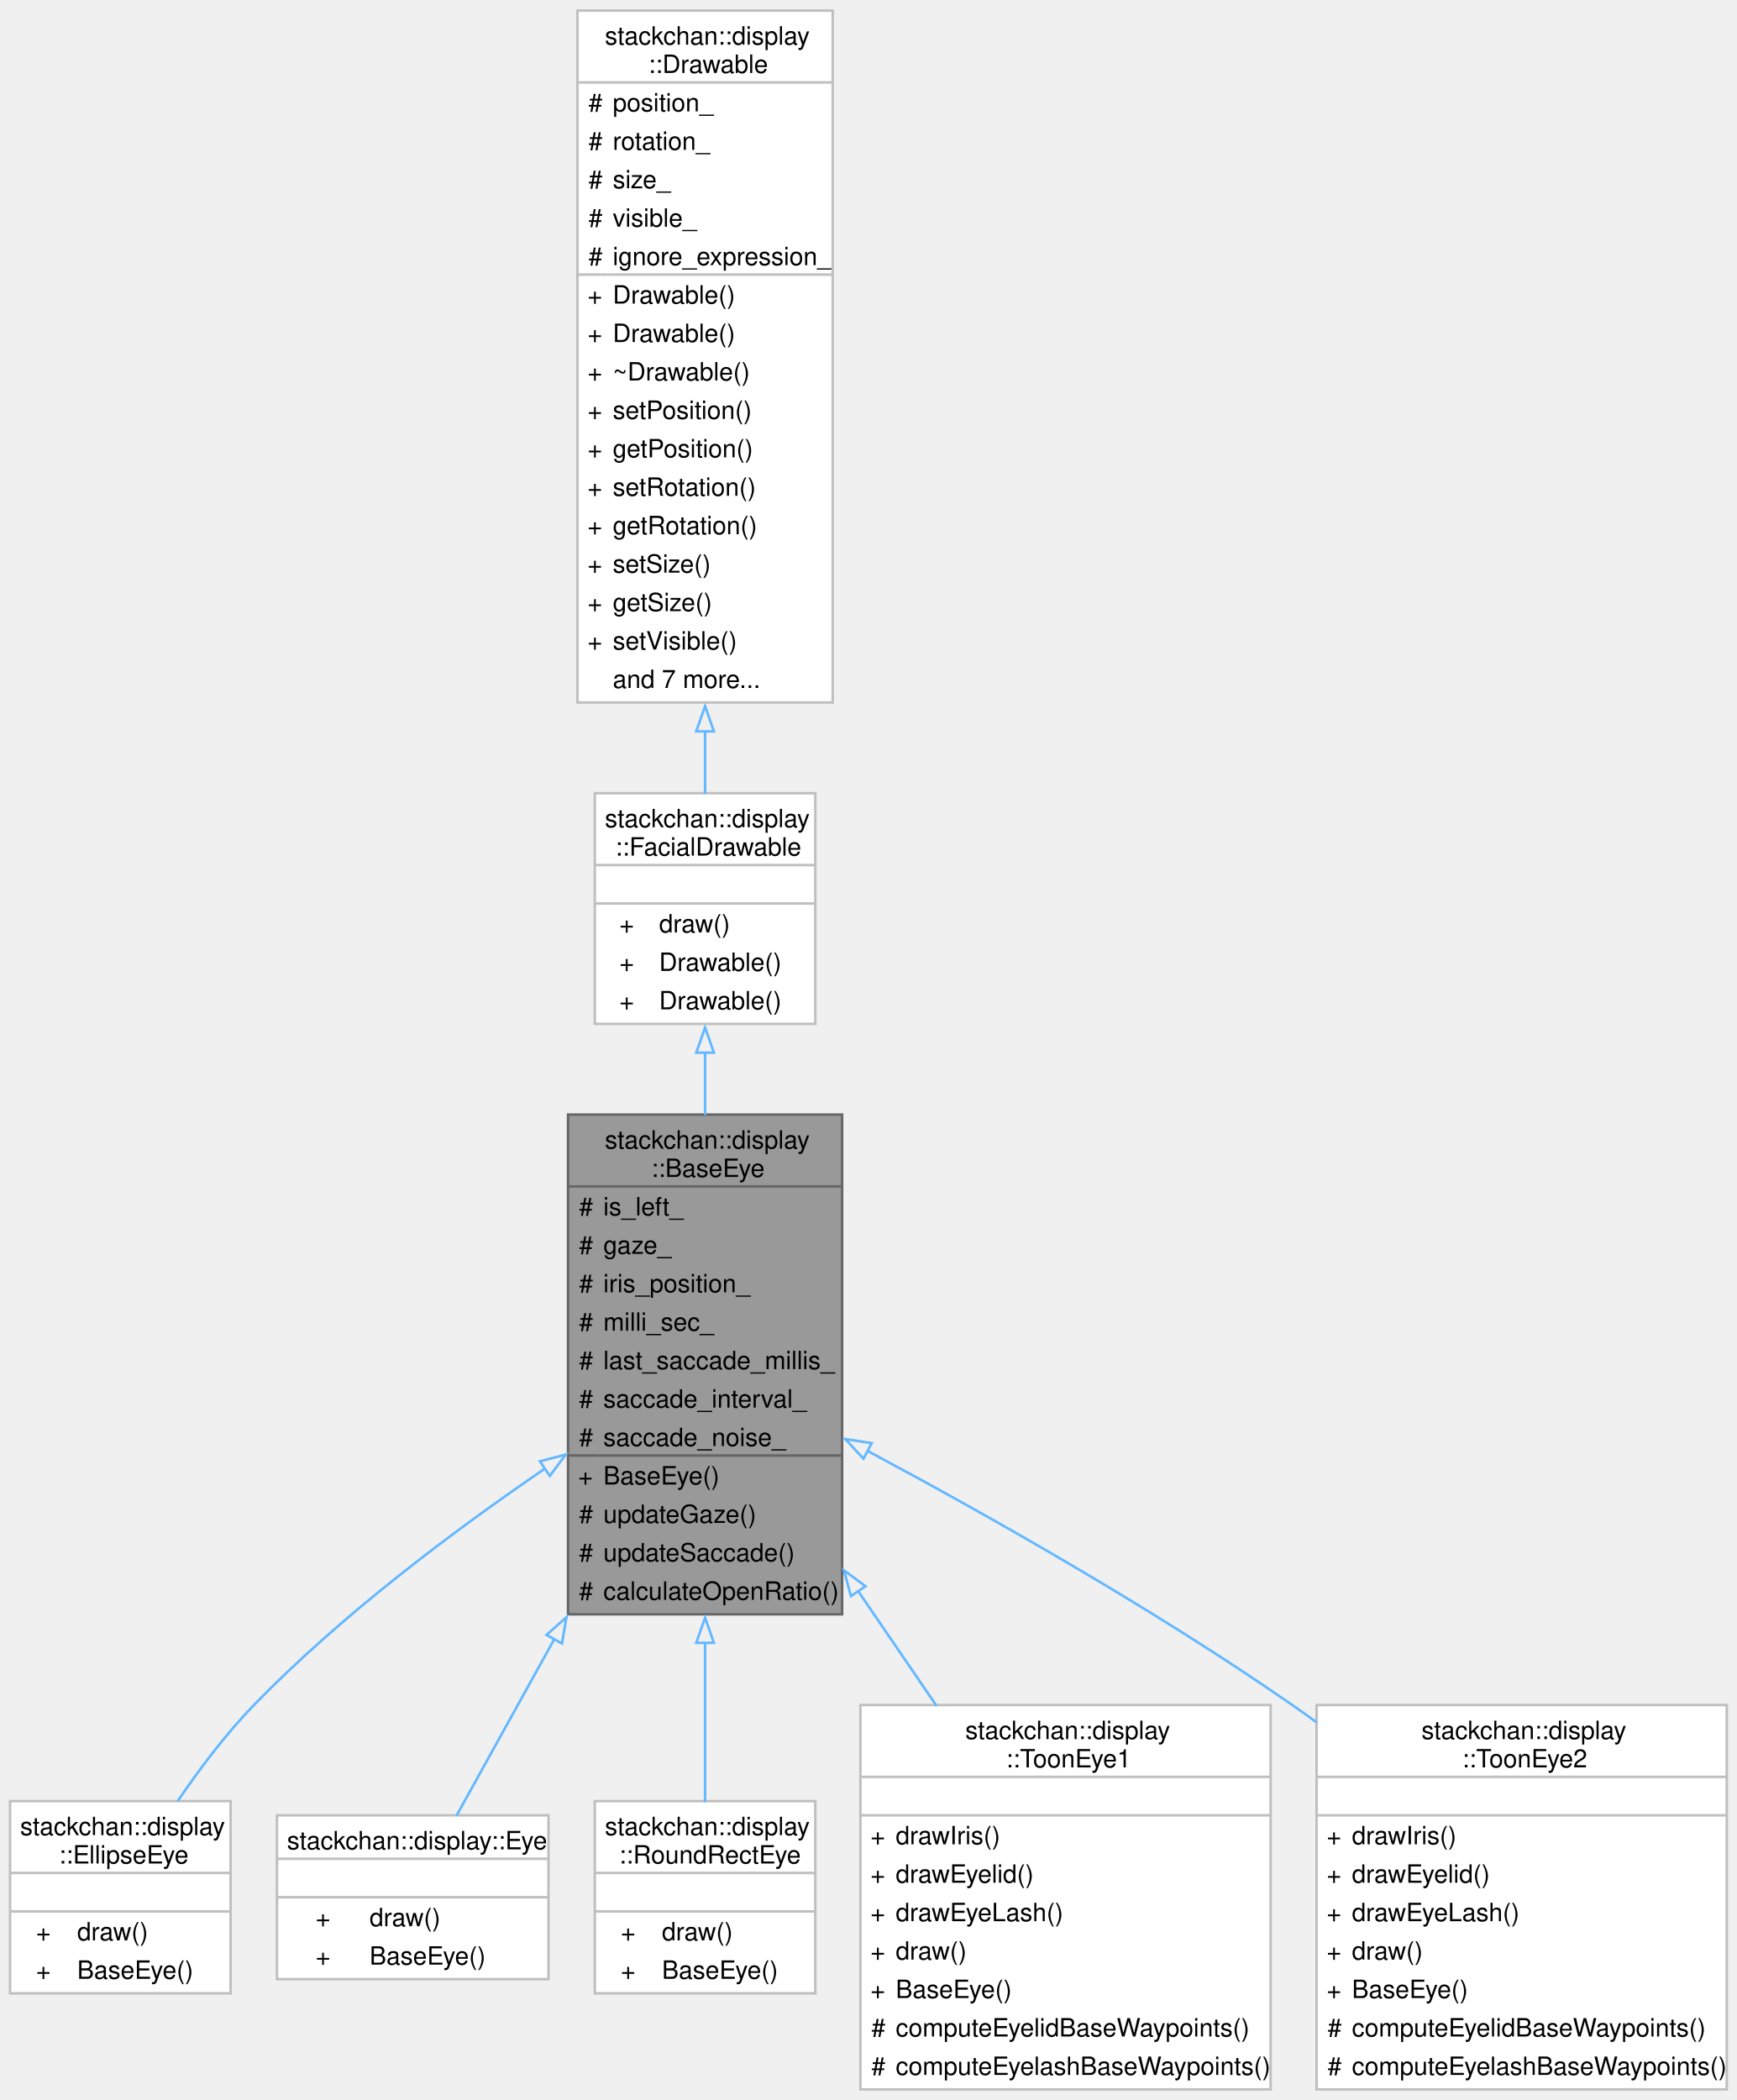
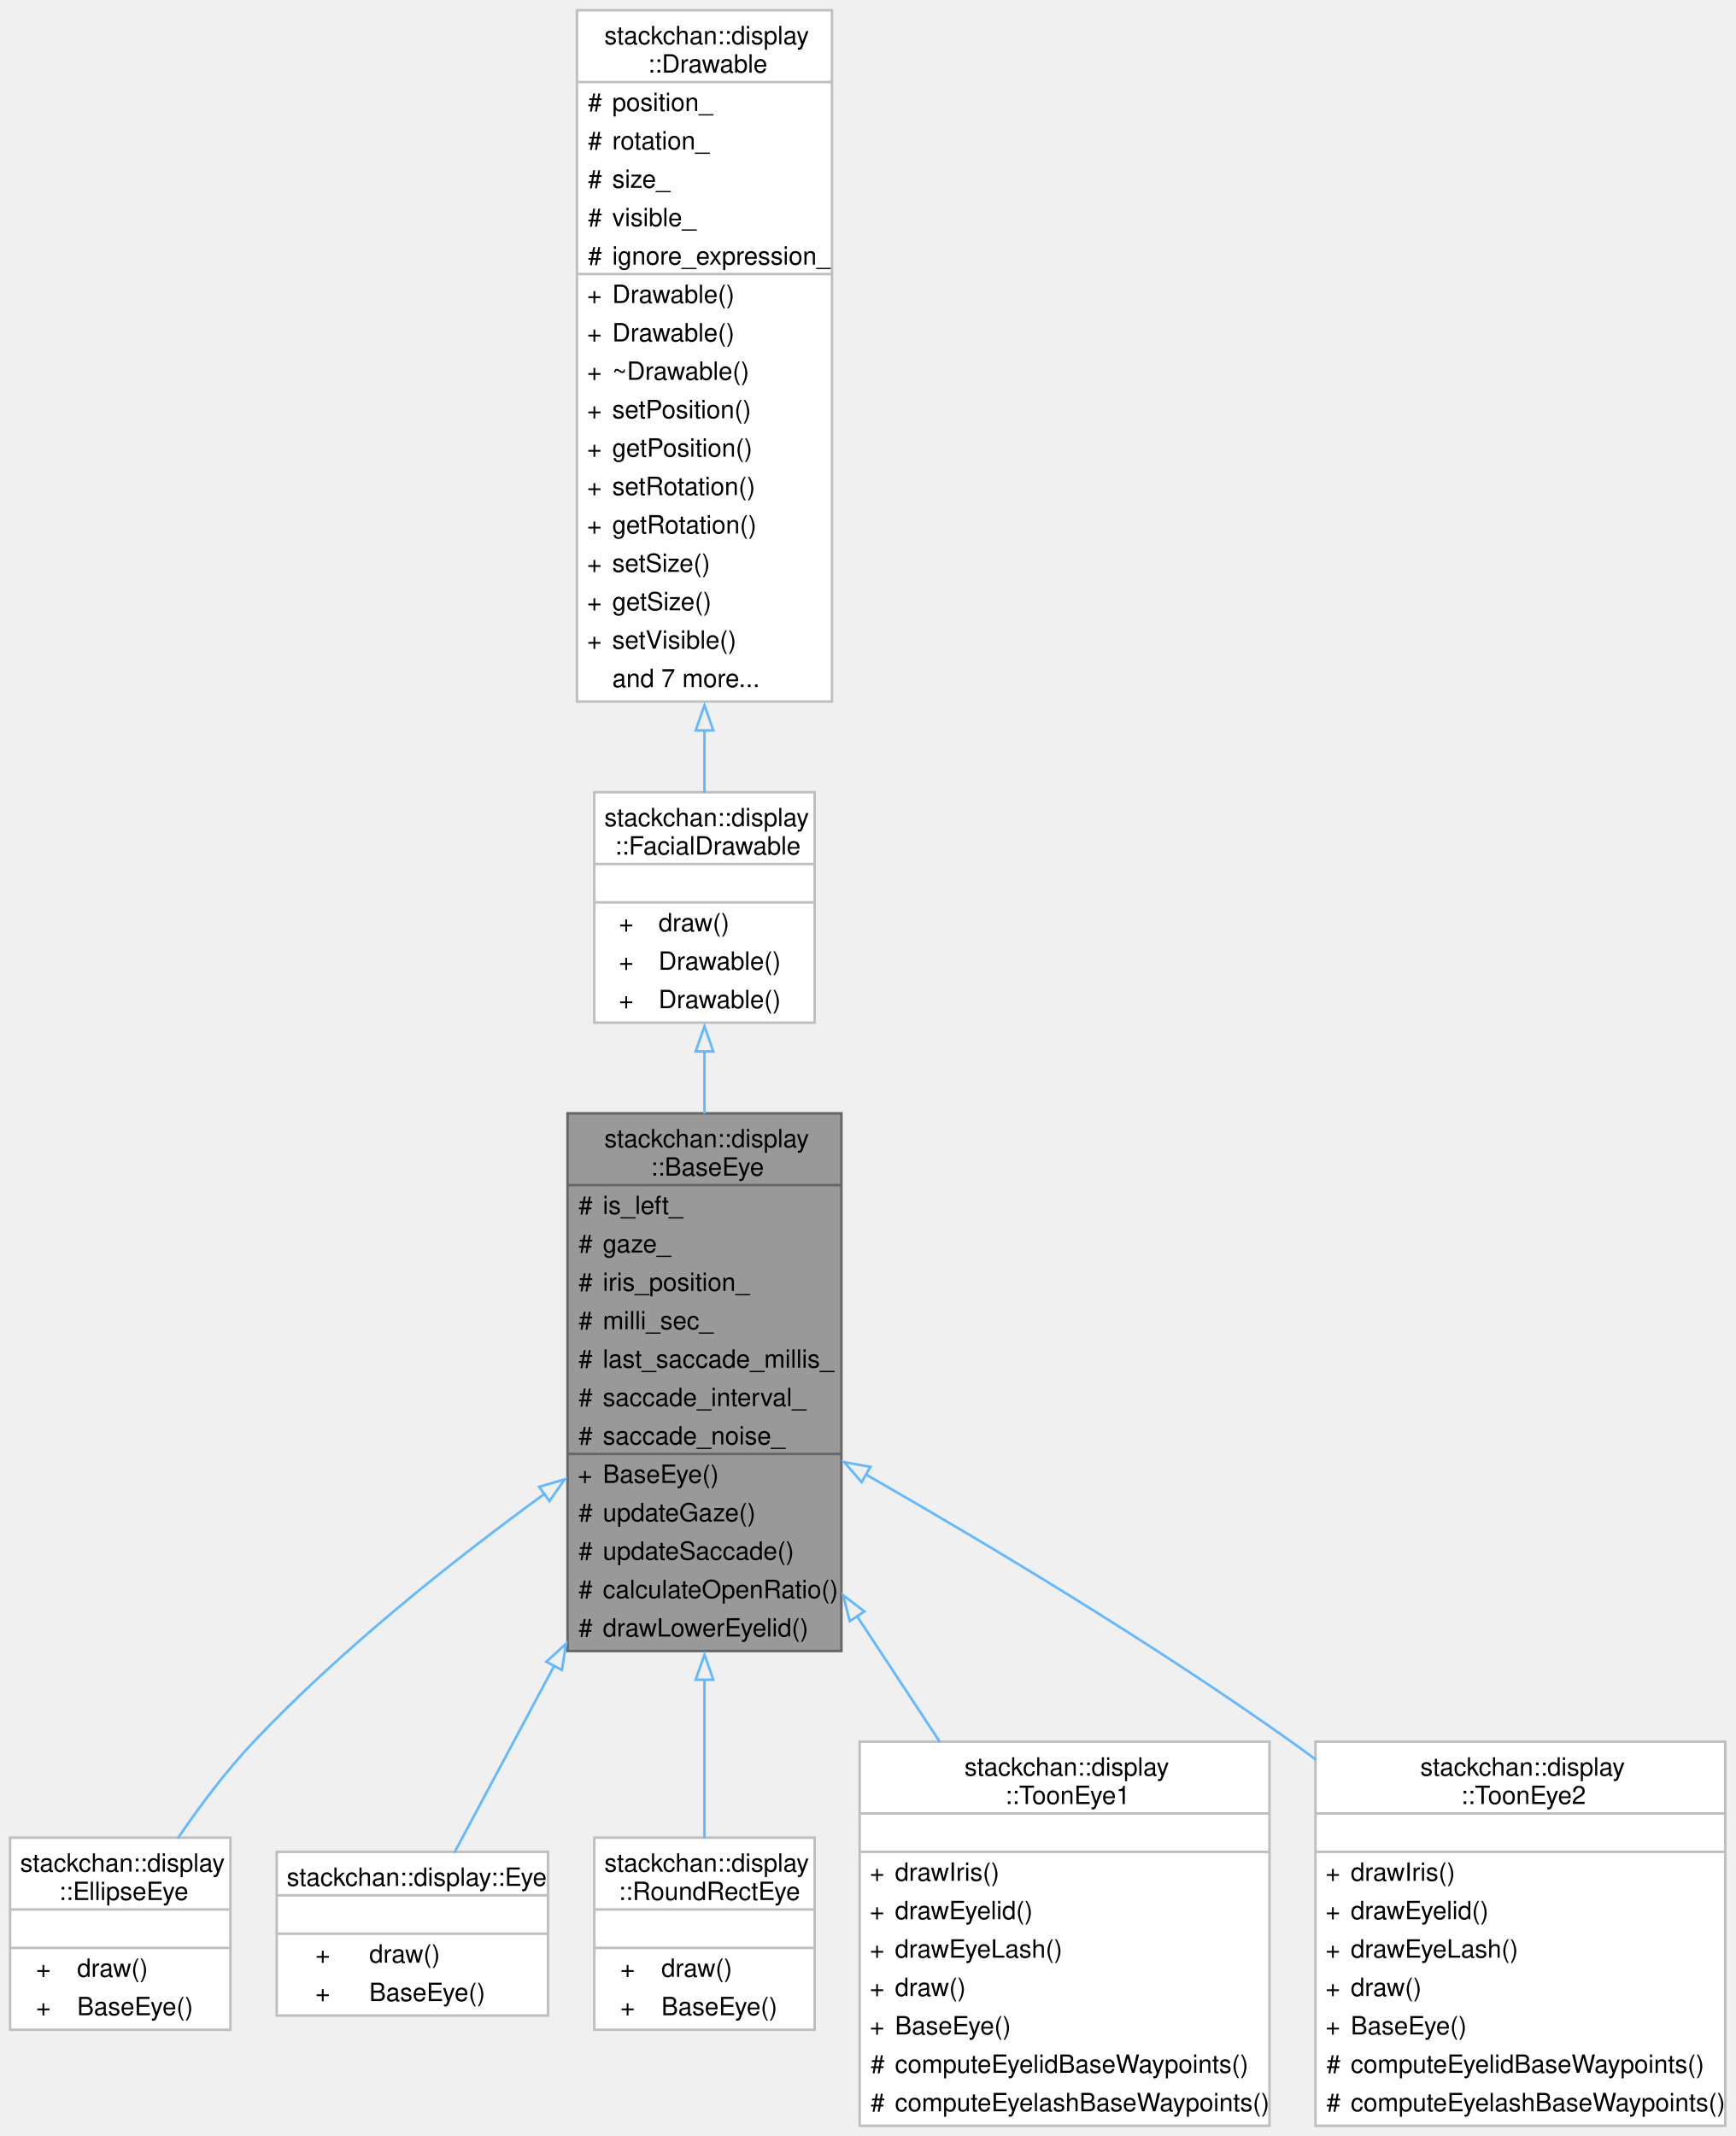
- <svg xmlns="http://www.w3.org/2000/svg" xmlns:xlink="http://www.w3.org/1999/xlink" width="689pt" height="833pt" viewBox="0.00 0.00 689.12 832.75">
-   <g id="graph0" class="graph" transform="scale(1 1) rotate(0) translate(4 828.75)">
+ <svg xmlns="http://www.w3.org/2000/svg" xmlns:xlink="http://www.w3.org/1999/xlink" width="689pt" height="848pt" viewBox="0.00 0.00 689.12 848.00">
+   <g id="graph0" class="graph" transform="scale(1 1) rotate(0) translate(4 844)">
    <g id="Node000001" class="node">
      <g id="a_Node000001">
        <a xlink:title="Base class for Eye, draw nothing.">
-           <polygon fill="#999999" stroke="none" points="330.12,-386.75 221.38,-386.75 221.38,-188.5 330.12,-188.5 330.12,-386.75" />
-           <text text-anchor="start" x="236" y="-373.25" font-family="Helvetica,sans-Serif" font-size="10.00">stackchan::display</text>
-           <text text-anchor="start" x="254.38" y="-362" font-family="Helvetica,sans-Serif" font-size="10.00">::BaseEye</text>
+           <polygon fill="#999999" stroke="none" points="330.12,-402 221.38,-402 221.38,-188.5 330.12,-188.5 330.12,-402" />
+           <text text-anchor="start" x="236" y="-388.5" font-family="Helvetica,sans-Serif" font-size="10.00">stackchan::display</text>
+           <text text-anchor="start" x="254.38" y="-377.25" font-family="Helvetica,sans-Serif" font-size="10.00">::BaseEye</text>
+           <text text-anchor="start" x="225.75" y="-362" font-family="Helvetica,sans-Serif" font-size="10.00">#</text>
+           <text text-anchor="start" x="235.38" y="-362" font-family="Helvetica,sans-Serif" font-size="10.00">is_left_</text>
          <text text-anchor="start" x="225.75" y="-346.75" font-family="Helvetica,sans-Serif" font-size="10.00">#</text>
-           <text text-anchor="start" x="235.38" y="-346.75" font-family="Helvetica,sans-Serif" font-size="10.00">is_left_</text>
+           <text text-anchor="start" x="235.38" y="-346.75" font-family="Helvetica,sans-Serif" font-size="10.00">gaze_</text>
          <text text-anchor="start" x="225.75" y="-331.5" font-family="Helvetica,sans-Serif" font-size="10.00">#</text>
-           <text text-anchor="start" x="235.38" y="-331.5" font-family="Helvetica,sans-Serif" font-size="10.00">gaze_</text>
+           <text text-anchor="start" x="235.38" y="-331.5" font-family="Helvetica,sans-Serif" font-size="10.00">iris_position_</text>
          <text text-anchor="start" x="225.75" y="-316.25" font-family="Helvetica,sans-Serif" font-size="10.00">#</text>
-           <text text-anchor="start" x="235.38" y="-316.25" font-family="Helvetica,sans-Serif" font-size="10.00">iris_position_</text>
+           <text text-anchor="start" x="235.38" y="-316.25" font-family="Helvetica,sans-Serif" font-size="10.00">milli_sec_</text>
          <text text-anchor="start" x="225.75" y="-301" font-family="Helvetica,sans-Serif" font-size="10.00">#</text>
-           <text text-anchor="start" x="235.38" y="-301" font-family="Helvetica,sans-Serif" font-size="10.00">milli_sec_</text>
+           <text text-anchor="start" x="235.38" y="-301" font-family="Helvetica,sans-Serif" font-size="10.00">last_saccade_millis_</text>
          <text text-anchor="start" x="225.75" y="-285.75" font-family="Helvetica,sans-Serif" font-size="10.00">#</text>
-           <text text-anchor="start" x="235.38" y="-285.75" font-family="Helvetica,sans-Serif" font-size="10.00">last_saccade_millis_</text>
+           <text text-anchor="start" x="235.38" y="-285.75" font-family="Helvetica,sans-Serif" font-size="10.00">saccade_interval_</text>
          <text text-anchor="start" x="225.75" y="-270.5" font-family="Helvetica,sans-Serif" font-size="10.00">#</text>
-           <text text-anchor="start" x="235.38" y="-270.5" font-family="Helvetica,sans-Serif" font-size="10.00">saccade_interval_</text>
-           <text text-anchor="start" x="225.75" y="-255.25" font-family="Helvetica,sans-Serif" font-size="10.00">#</text>
-           <text text-anchor="start" x="235.38" y="-255.25" font-family="Helvetica,sans-Serif" font-size="10.00">saccade_noise_</text>
-           <text text-anchor="start" x="225.38" y="-240" font-family="Helvetica,sans-Serif" font-size="10.00">+</text>
-           <text text-anchor="start" x="235.38" y="-240" font-family="Helvetica,sans-Serif" font-size="10.00">BaseEye()</text>
+           <text text-anchor="start" x="235.38" y="-270.5" font-family="Helvetica,sans-Serif" font-size="10.00">saccade_noise_</text>
+           <text text-anchor="start" x="225.38" y="-255.25" font-family="Helvetica,sans-Serif" font-size="10.00">+</text>
+           <text text-anchor="start" x="235.38" y="-255.25" font-family="Helvetica,sans-Serif" font-size="10.00">BaseEye()</text>
+           <text text-anchor="start" x="225.75" y="-240" font-family="Helvetica,sans-Serif" font-size="10.00">#</text>
+           <text text-anchor="start" x="235.38" y="-240" font-family="Helvetica,sans-Serif" font-size="10.00">updateGaze()</text>
          <text text-anchor="start" x="225.75" y="-224.75" font-family="Helvetica,sans-Serif" font-size="10.00">#</text>
-           <text text-anchor="start" x="235.38" y="-224.75" font-family="Helvetica,sans-Serif" font-size="10.00">updateGaze()</text>
+           <text text-anchor="start" x="235.38" y="-224.75" font-family="Helvetica,sans-Serif" font-size="10.00">updateSaccade()</text>
          <text text-anchor="start" x="225.75" y="-209.5" font-family="Helvetica,sans-Serif" font-size="10.00">#</text>
-           <text text-anchor="start" x="235.38" y="-209.5" font-family="Helvetica,sans-Serif" font-size="10.00">updateSaccade()</text>
+           <text text-anchor="start" x="235.38" y="-209.5" font-family="Helvetica,sans-Serif" font-size="10.00">calculateOpenRatio()</text>
          <text text-anchor="start" x="225.75" y="-194.25" font-family="Helvetica,sans-Serif" font-size="10.00">#</text>
-           <text text-anchor="start" x="235.38" y="-194.25" font-family="Helvetica,sans-Serif" font-size="10.00">calculateOpenRatio()</text>
-           <polygon fill="#666666" stroke="#666666" points="221.38,-358.25 221.38,-358.25 330.12,-358.25 330.12,-358.25 221.38,-358.25" />
-           <polygon fill="#666666" stroke="#666666" points="221.38,-251.5 221.38,-251.5 233.38,-251.5 233.38,-251.5 221.38,-251.5" />
-           <polygon fill="#666666" stroke="#666666" points="233.38,-251.5 233.38,-251.5 330.12,-251.5 330.12,-251.5 233.38,-251.5" />
-           <polygon fill="none" stroke="#666666" points="221.38,-188.5 221.38,-386.75 330.12,-386.75 330.12,-188.5 221.38,-188.5" />
+           <text text-anchor="start" x="235.38" y="-194.25" font-family="Helvetica,sans-Serif" font-size="10.00">drawLowerEyelid()</text>
+           <polygon fill="#666666" stroke="#666666" points="221.38,-373.5 221.38,-373.5 330.12,-373.5 330.12,-373.5 221.38,-373.5" />
+           <polygon fill="#666666" stroke="#666666" points="221.38,-266.75 221.38,-266.75 233.38,-266.75 233.38,-266.75 221.38,-266.75" />
+           <polygon fill="#666666" stroke="#666666" points="233.38,-266.75 233.38,-266.75 330.12,-266.75 330.12,-266.75 233.38,-266.75" />
+           <polygon fill="none" stroke="#666666" points="221.38,-188.5 221.38,-402 330.12,-402 330.12,-188.5 221.38,-188.5" />
        </a>
      </g>
    </g>
    <g id="Node000004" class="node">
      <g id="a_Node000004">
        <a xlink:href="classstackchan_1_1display_1_1_ellipse_eye.html" target="_top" xlink:title=" ">
          <polygon fill="white" stroke="none" points="87.5,-114.38 0,-114.38 0,-38.12 87.5,-38.12 87.5,-114.38" />
          <text text-anchor="start" x="4" y="-100.88" font-family="Helvetica,sans-Serif" font-size="10.00">stackchan::display</text>
          <text text-anchor="start" x="19.38" y="-89.62" font-family="Helvetica,sans-Serif" font-size="10.00">::EllipseEye</text>
          <text text-anchor="start" x="42.25" y="-74.38" font-family="Helvetica,sans-Serif" font-size="10.00"> </text>
          <text text-anchor="start" x="10.31" y="-59.12" font-family="Helvetica,sans-Serif" font-size="10.00">+</text>
          <text text-anchor="start" x="26.62" y="-59.12" font-family="Helvetica,sans-Serif" font-size="10.00">draw()</text>
          <text text-anchor="start" x="10.31" y="-43.88" font-family="Helvetica,sans-Serif" font-size="10.00">+</text>
          <text text-anchor="start" x="26.62" y="-43.88" font-family="Helvetica,sans-Serif" font-size="10.00">BaseEye()</text>
          <polygon fill="#bfbfbf" stroke="#bfbfbf" points="0,-85.88 0,-85.88 87.5,-85.88 87.5,-85.88 0,-85.88" />
          <polygon fill="#bfbfbf" stroke="#bfbfbf" points="0,-70.62 0,-70.62 87.5,-70.62 87.5,-70.62 0,-70.62" />
          <polygon fill="none" stroke="#bfbfbf" points="0,-38.12 0,-114.38 87.5,-114.38 87.5,-38.12 0,-38.12" />
        </a>
      </g>
    </g>
    <g id="edge3_Node000001_Node000004" class="edge">
      <g id="a_edge3_Node000001_Node000004">
        <a xlink:title=" ">
-           <path fill="none" stroke="#63b8ff" d="M212.27,-246.34C176.17,-221.72 131.39,-188.18 96.75,-152.5 85.62,-141.04 75.1,-127.05 66.41,-114.25" />
-           <polygon fill="none" stroke="#63b8ff" points="210.22,-249.18 220.47,-251.88 214.14,-243.38 210.22,-249.18" />
+           <path fill="none" stroke="#63b8ff" d="M212.51,-251.12C176.46,-224.89 131.65,-189.41 96.75,-152.5 85.77,-140.89 75.28,-126.87 66.58,-114.09" />
+           <polygon fill="none" stroke="#63b8ff" points="210.09,-253.69 220.25,-256.69 214.19,-248.01 210.09,-253.69" />
        </a>
      </g>
    </g>
    <g id="Node000005" class="node">
      <g id="a_Node000005">
        <a xlink:href="classstackchan_1_1display_1_1_eye.html" target="_top" xlink:title=" ">
          <polygon fill="white" stroke="none" points="213.62,-108.75 105.88,-108.75 105.88,-43.75 213.62,-43.75 213.62,-108.75" />
          <text text-anchor="start" x="109.88" y="-95.25" font-family="Helvetica,sans-Serif" font-size="10.00">stackchan::display::Eye</text>
          <text text-anchor="start" x="158.25" y="-80" font-family="Helvetica,sans-Serif" font-size="10.00"> </text>
          <text text-anchor="start" x="121.25" y="-64.75" font-family="Helvetica,sans-Serif" font-size="10.00">+</text>
          <text text-anchor="start" x="142.62" y="-64.75" font-family="Helvetica,sans-Serif" font-size="10.00">draw()</text>
          <text text-anchor="start" x="121.25" y="-49.5" font-family="Helvetica,sans-Serif" font-size="10.00">+</text>
          <text text-anchor="start" x="142.62" y="-49.5" font-family="Helvetica,sans-Serif" font-size="10.00">BaseEye()</text>
          <polygon fill="#bfbfbf" stroke="#bfbfbf" points="105.88,-91.5 105.88,-91.5 213.62,-91.5 213.62,-91.5 105.88,-91.5" />
          <polygon fill="#bfbfbf" stroke="#bfbfbf" points="105.88,-76.25 105.88,-76.25 213.62,-76.25 213.62,-76.25 105.88,-76.25" />
          <polygon fill="none" stroke="#bfbfbf" points="105.88,-43.75 105.88,-108.75 213.62,-108.75 213.62,-43.75 105.88,-43.75" />
        </a>
      </g>
    </g>
    <g id="edge4_Node000001_Node000005" class="edge">
      <g id="a_edge4_Node000001_Node000005">
        <a xlink:title=" ">
-           <path fill="none" stroke="#63b8ff" d="M216.03,-178.83C201.79,-153.12 187.68,-127.67 177.16,-108.67" />
-           <polygon fill="none" stroke="#63b8ff" points="212.84,-180.31 220.75,-187.36 218.97,-176.91 212.84,-180.31" />
+           <path fill="none" stroke="#63b8ff" d="M216.1,-182.66C201.48,-155.31 187,-128.22 176.38,-108.35" />
+           <polygon fill="none" stroke="#63b8ff" points="212.97,-184.24 220.77,-191.4 219.14,-180.94 212.97,-184.24" />
        </a>
      </g>
    </g>
    <g id="Node000006" class="node">
      <g id="a_Node000006">
        <a xlink:href="classstackchan_1_1display_1_1_round_rect_eye.html" target="_top" xlink:title=" ">
          <polygon fill="white" stroke="none" points="319.5,-114.38 232,-114.38 232,-38.12 319.5,-38.12 319.5,-114.38" />
          <text text-anchor="start" x="236" y="-100.88" font-family="Helvetica,sans-Serif" font-size="10.00">stackchan::display</text>
          <text text-anchor="start" x="241.62" y="-89.62" font-family="Helvetica,sans-Serif" font-size="10.00">::RoundRectEye</text>
          <text text-anchor="start" x="274.25" y="-74.38" font-family="Helvetica,sans-Serif" font-size="10.00"> </text>
          <text text-anchor="start" x="242.31" y="-59.12" font-family="Helvetica,sans-Serif" font-size="10.00">+</text>
          <text text-anchor="start" x="258.62" y="-59.12" font-family="Helvetica,sans-Serif" font-size="10.00">draw()</text>
          <text text-anchor="start" x="242.31" y="-43.88" font-family="Helvetica,sans-Serif" font-size="10.00">+</text>
          <text text-anchor="start" x="258.62" y="-43.88" font-family="Helvetica,sans-Serif" font-size="10.00">BaseEye()</text>
          <polygon fill="#bfbfbf" stroke="#bfbfbf" points="232,-85.88 232,-85.88 319.5,-85.88 319.5,-85.88 232,-85.88" />
          <polygon fill="#bfbfbf" stroke="#bfbfbf" points="232,-70.62 232,-70.62 319.5,-70.62 319.5,-70.62 232,-70.62" />
          <polygon fill="none" stroke="#bfbfbf" points="232,-38.12 232,-114.38 319.5,-114.38 319.5,-38.12 232,-38.12" />
        </a>
      </g>
    </g>
    <g id="edge5_Node000001_Node000006" class="edge">
      <g id="a_edge5_Node000001_Node000006">
        <a xlink:title=" ">
-           <path fill="none" stroke="#63b8ff" d="M275.75,-177.44C275.75,-154.55 275.75,-131.95 275.75,-114.02" />
-           <polygon fill="none" stroke="#63b8ff" points="272.25,-177.17 275.75,-187.17 279.25,-177.17 272.25,-177.17" />
+           <path fill="none" stroke="#63b8ff" d="M275.75,-177.34C275.75,-154.42 275.75,-132.01 275.75,-114.22" />
+           <polygon fill="none" stroke="#63b8ff" points="272.25,-177.1 275.75,-187.1 279.25,-177.1 272.25,-177.1" />
        </a>
      </g>
    </g>
    <g id="Node000007" class="node">
      <g id="a_Node000007">
        <a xlink:href="classstackchan_1_1display_1_1_toon_eye1.html" target="_top" xlink:title=" ">
          <polygon fill="white" stroke="none" points="500.12,-152.5 337.38,-152.5 337.38,0 500.12,0 500.12,-152.5" />
          <text text-anchor="start" x="379" y="-139" font-family="Helvetica,sans-Serif" font-size="10.00">stackchan::display</text>
          <text text-anchor="start" x="395.12" y="-127.75" font-family="Helvetica,sans-Serif" font-size="10.00">::ToonEye1</text>
          <text text-anchor="start" x="417.25" y="-112.5" font-family="Helvetica,sans-Serif" font-size="10.00"> </text>
          <text text-anchor="start" x="341.38" y="-97.25" font-family="Helvetica,sans-Serif" font-size="10.00">+</text>
          <text text-anchor="start" x="351.38" y="-97.25" font-family="Helvetica,sans-Serif" font-size="10.00">drawIris()</text>
          <text text-anchor="start" x="341.38" y="-82" font-family="Helvetica,sans-Serif" font-size="10.00">+</text>
          <text text-anchor="start" x="351.38" y="-82" font-family="Helvetica,sans-Serif" font-size="10.00">drawEyelid()</text>
          <text text-anchor="start" x="341.38" y="-66.75" font-family="Helvetica,sans-Serif" font-size="10.00">+</text>
          <text text-anchor="start" x="351.38" y="-66.75" font-family="Helvetica,sans-Serif" font-size="10.00">drawEyeLash()</text>
          <text text-anchor="start" x="341.38" y="-51.5" font-family="Helvetica,sans-Serif" font-size="10.00">+</text>
          <text text-anchor="start" x="351.38" y="-51.5" font-family="Helvetica,sans-Serif" font-size="10.00">draw()</text>
          <text text-anchor="start" x="341.38" y="-36.25" font-family="Helvetica,sans-Serif" font-size="10.00">+</text>
          <text text-anchor="start" x="351.38" y="-36.25" font-family="Helvetica,sans-Serif" font-size="10.00">BaseEye()</text>
          <text text-anchor="start" x="341.75" y="-21" font-family="Helvetica,sans-Serif" font-size="10.00">#</text>
          <text text-anchor="start" x="351.38" y="-21" font-family="Helvetica,sans-Serif" font-size="10.00">computeEyelidBaseWaypoints()</text>
          <text text-anchor="start" x="341.75" y="-5.75" font-family="Helvetica,sans-Serif" font-size="10.00">#</text>
          <text text-anchor="start" x="351.38" y="-5.75" font-family="Helvetica,sans-Serif" font-size="10.00">computeEyelashBaseWaypoints()</text>
          <polygon fill="#bfbfbf" stroke="#bfbfbf" points="337.38,-124 337.38,-124 500.12,-124 500.12,-124 337.38,-124" />
          <polygon fill="#bfbfbf" stroke="#bfbfbf" points="337.38,-108.75 337.38,-108.75 500.12,-108.75 500.12,-108.75 337.38,-108.75" />
          <polygon fill="none" stroke="#bfbfbf" points="337.38,0 337.38,-152.5 500.12,-152.5 500.12,0 337.38,0" />
        </a>
      </g>
    </g>
    <g id="edge6_Node000001_Node000007" class="edge">
      <g id="a_edge6_Node000001_Node000007">
        <a xlink:title=" ">
-           <path fill="none" stroke="#63b8ff" d="M336.43,-197.78C346.8,-182.59 357.49,-166.95 367.59,-152.16" />
-           <polygon fill="none" stroke="#63b8ff" points="333.62,-195.69 330.87,-205.92 339.4,-199.64 333.62,-195.69" />
+           <path fill="none" stroke="#63b8ff" d="M336.1,-202.66C347.14,-185.91 358.54,-168.61 369.22,-152.41" />
+           <polygon fill="none" stroke="#63b8ff" points="333.43,-200.36 330.85,-210.64 339.27,-204.21 333.43,-200.36" />
        </a>
      </g>
    </g>
    <g id="Node000008" class="node">
      <g id="a_Node000008">
        <a xlink:href="classstackchan_1_1display_1_1_toon_eye2.html" target="_top" xlink:title=" ">
          <polygon fill="white" stroke="none" points="681.12,-152.5 518.38,-152.5 518.38,0 681.12,0 681.12,-152.5" />
          <text text-anchor="start" x="560" y="-139" font-family="Helvetica,sans-Serif" font-size="10.00">stackchan::display</text>
          <text text-anchor="start" x="576.12" y="-127.75" font-family="Helvetica,sans-Serif" font-size="10.00">::ToonEye2</text>
          <text text-anchor="start" x="598.25" y="-112.5" font-family="Helvetica,sans-Serif" font-size="10.00"> </text>
          <text text-anchor="start" x="522.38" y="-97.25" font-family="Helvetica,sans-Serif" font-size="10.00">+</text>
          <text text-anchor="start" x="532.38" y="-97.25" font-family="Helvetica,sans-Serif" font-size="10.00">drawIris()</text>
          <text text-anchor="start" x="522.38" y="-82" font-family="Helvetica,sans-Serif" font-size="10.00">+</text>
          <text text-anchor="start" x="532.38" y="-82" font-family="Helvetica,sans-Serif" font-size="10.00">drawEyelid()</text>
          <text text-anchor="start" x="522.38" y="-66.75" font-family="Helvetica,sans-Serif" font-size="10.00">+</text>
          <text text-anchor="start" x="532.38" y="-66.75" font-family="Helvetica,sans-Serif" font-size="10.00">drawEyeLash()</text>
          <text text-anchor="start" x="522.38" y="-51.5" font-family="Helvetica,sans-Serif" font-size="10.00">+</text>
          <text text-anchor="start" x="532.38" y="-51.5" font-family="Helvetica,sans-Serif" font-size="10.00">draw()</text>
          <text text-anchor="start" x="522.38" y="-36.25" font-family="Helvetica,sans-Serif" font-size="10.00">+</text>
          <text text-anchor="start" x="532.38" y="-36.25" font-family="Helvetica,sans-Serif" font-size="10.00">BaseEye()</text>
          <text text-anchor="start" x="522.75" y="-21" font-family="Helvetica,sans-Serif" font-size="10.00">#</text>
          <text text-anchor="start" x="532.38" y="-21" font-family="Helvetica,sans-Serif" font-size="10.00">computeEyelidBaseWaypoints()</text>
          <text text-anchor="start" x="522.75" y="-5.75" font-family="Helvetica,sans-Serif" font-size="10.00">#</text>
          <text text-anchor="start" x="532.38" y="-5.75" font-family="Helvetica,sans-Serif" font-size="10.00">computeEyelashBaseWaypoints()</text>
          <polygon fill="#bfbfbf" stroke="#bfbfbf" points="518.38,-124 518.38,-124 681.12,-124 681.12,-124 518.38,-124" />
          <polygon fill="#bfbfbf" stroke="#bfbfbf" points="518.38,-108.75 518.38,-108.75 681.12,-108.75 681.12,-108.75 518.38,-108.75" />
          <polygon fill="none" stroke="#bfbfbf" points="518.38,0 518.38,-152.5 681.12,-152.5 681.12,0 518.38,0" />
        </a>
      </g>
    </g>
    <g id="edge7_Node000001_Node000008" class="edge">
      <g id="a_edge7_Node000001_Node000008">
        <a xlink:title=" ">
-           <path fill="none" stroke="#63b8ff" d="M339.97,-253.45C387.79,-227.86 453.98,-190.51 508.75,-152.5 511.95,-150.28 515.18,-147.97 518.41,-145.61" />
-           <polygon fill="none" stroke="#63b8ff" points="338.58,-250.23 331.4,-258.02 341.87,-256.41 338.58,-250.23" />
+           <path fill="none" stroke="#63b8ff" d="M339.79,-258.64C387.5,-231.31 453.66,-191.73 508.75,-152.5 512.01,-150.18 515.29,-147.78 518.59,-145.32" />
+           <polygon fill="none" stroke="#63b8ff" points="338.16,-255.54 331.21,-263.53 341.63,-261.62 338.16,-255.54" />
        </a>
      </g>
    </g>
    <g id="Node000002" class="node">
      <g id="a_Node000002">
        <a xlink:href="classstackchan_1_1display_1_1_facial_drawable.html" target="_top" xlink:title=" ">
-           <polygon fill="white" stroke="none" points="319.5,-514.25 232,-514.25 232,-422.75 319.5,-422.75 319.5,-514.25" />
-           <text text-anchor="start" x="236" y="-500.75" font-family="Helvetica,sans-Serif" font-size="10.00">stackchan::display</text>
-           <text text-anchor="start" x="240.12" y="-489.5" font-family="Helvetica,sans-Serif" font-size="10.00">::FacialDrawable</text>
-           <text text-anchor="start" x="274.25" y="-474.25" font-family="Helvetica,sans-Serif" font-size="10.00"> </text>
+           <polygon fill="white" stroke="none" points="319.5,-529.5 232,-529.5 232,-438 319.5,-438 319.5,-529.5" />
+           <text text-anchor="start" x="236" y="-516" font-family="Helvetica,sans-Serif" font-size="10.00">stackchan::display</text>
+           <text text-anchor="start" x="240.12" y="-504.75" font-family="Helvetica,sans-Serif" font-size="10.00">::FacialDrawable</text>
+           <text text-anchor="start" x="274.25" y="-489.5" font-family="Helvetica,sans-Serif" font-size="10.00"> </text>
+           <text text-anchor="start" x="241.75" y="-474.25" font-family="Helvetica,sans-Serif" font-size="10.00">+</text>
+           <text text-anchor="start" x="257.5" y="-474.25" font-family="Helvetica,sans-Serif" font-size="10.00">draw()</text>
          <text text-anchor="start" x="241.75" y="-459" font-family="Helvetica,sans-Serif" font-size="10.00">+</text>
-           <text text-anchor="start" x="257.5" y="-459" font-family="Helvetica,sans-Serif" font-size="10.00">draw()</text>
+           <text text-anchor="start" x="257.5" y="-459" font-family="Helvetica,sans-Serif" font-size="10.00">Drawable()</text>
          <text text-anchor="start" x="241.75" y="-443.75" font-family="Helvetica,sans-Serif" font-size="10.00">+</text>
          <text text-anchor="start" x="257.5" y="-443.75" font-family="Helvetica,sans-Serif" font-size="10.00">Drawable()</text>
-           <text text-anchor="start" x="241.75" y="-428.5" font-family="Helvetica,sans-Serif" font-size="10.00">+</text>
-           <text text-anchor="start" x="257.5" y="-428.5" font-family="Helvetica,sans-Serif" font-size="10.00">Drawable()</text>
+           <polygon fill="#bfbfbf" stroke="#bfbfbf" points="232,-501 232,-501 319.5,-501 319.5,-501 232,-501" />
          <polygon fill="#bfbfbf" stroke="#bfbfbf" points="232,-485.75 232,-485.75 319.5,-485.75 319.5,-485.75 232,-485.75" />
-           <polygon fill="#bfbfbf" stroke="#bfbfbf" points="232,-470.5 232,-470.5 319.5,-470.5 319.5,-470.5 232,-470.5" />
-           <polygon fill="none" stroke="#bfbfbf" points="232,-422.75 232,-514.25 319.5,-514.25 319.5,-422.75 232,-422.75" />
+           <polygon fill="none" stroke="#bfbfbf" points="232,-438 232,-529.5 319.5,-529.5 319.5,-438 232,-438" />
        </a>
      </g>
    </g>
    <g id="edge1_Node000001_Node000002" class="edge">
      <g id="a_edge1_Node000001_Node000002">
        <a xlink:title=" ">
-           <path fill="none" stroke="#63b8ff" d="M275.75,-411.45C275.75,-403.46 275.75,-395.06 275.75,-386.55" />
-           <polygon fill="none" stroke="#63b8ff" points="272.25,-411.31 275.75,-421.31 279.25,-411.31 272.25,-411.31" />
+           <path fill="none" stroke="#63b8ff" d="M275.75,-426.77C275.75,-418.83 275.75,-410.44 275.75,-401.92" />
+           <polygon fill="none" stroke="#63b8ff" points="272.25,-426.57 275.75,-436.57 279.25,-426.57 272.25,-426.57" />
        </a>
      </g>
    </g>
    <g id="Node000003" class="node">
      <g id="a_Node000003">
        <a xlink:href="classstackchan_1_1display_1_1_drawable.html" target="_top" xlink:title=" ">
-           <polygon fill="white" stroke="none" points="326.38,-824.75 225.12,-824.75 225.12,-550.25 326.38,-550.25 326.38,-824.75" />
-           <text text-anchor="start" x="236" y="-811.25" font-family="Helvetica,sans-Serif" font-size="10.00">stackchan::display</text>
-           <text text-anchor="start" x="253.25" y="-800" font-family="Helvetica,sans-Serif" font-size="10.00">::Drawable</text>
+           <polygon fill="white" stroke="none" points="326.38,-840 225.12,-840 225.12,-565.5 326.38,-565.5 326.38,-840" />
+           <text text-anchor="start" x="236" y="-826.5" font-family="Helvetica,sans-Serif" font-size="10.00">stackchan::display</text>
+           <text text-anchor="start" x="253.25" y="-815.25" font-family="Helvetica,sans-Serif" font-size="10.00">::Drawable</text>
+           <text text-anchor="start" x="229.5" y="-800" font-family="Helvetica,sans-Serif" font-size="10.00">#</text>
+           <text text-anchor="start" x="239.12" y="-800" font-family="Helvetica,sans-Serif" font-size="10.00">position_</text>
          <text text-anchor="start" x="229.5" y="-784.75" font-family="Helvetica,sans-Serif" font-size="10.00">#</text>
-           <text text-anchor="start" x="239.12" y="-784.75" font-family="Helvetica,sans-Serif" font-size="10.00">position_</text>
+           <text text-anchor="start" x="239.12" y="-784.75" font-family="Helvetica,sans-Serif" font-size="10.00">rotation_</text>
          <text text-anchor="start" x="229.5" y="-769.5" font-family="Helvetica,sans-Serif" font-size="10.00">#</text>
-           <text text-anchor="start" x="239.12" y="-769.5" font-family="Helvetica,sans-Serif" font-size="10.00">rotation_</text>
+           <text text-anchor="start" x="239.12" y="-769.5" font-family="Helvetica,sans-Serif" font-size="10.00">size_</text>
          <text text-anchor="start" x="229.5" y="-754.25" font-family="Helvetica,sans-Serif" font-size="10.00">#</text>
-           <text text-anchor="start" x="239.12" y="-754.25" font-family="Helvetica,sans-Serif" font-size="10.00">size_</text>
+           <text text-anchor="start" x="239.12" y="-754.25" font-family="Helvetica,sans-Serif" font-size="10.00">visible_</text>
          <text text-anchor="start" x="229.5" y="-739" font-family="Helvetica,sans-Serif" font-size="10.00">#</text>
-           <text text-anchor="start" x="239.12" y="-739" font-family="Helvetica,sans-Serif" font-size="10.00">visible_</text>
-           <text text-anchor="start" x="229.5" y="-723.75" font-family="Helvetica,sans-Serif" font-size="10.00">#</text>
-           <text text-anchor="start" x="239.12" y="-723.75" font-family="Helvetica,sans-Serif" font-size="10.00">ignore_expression_</text>
+           <text text-anchor="start" x="239.12" y="-739" font-family="Helvetica,sans-Serif" font-size="10.00">ignore_expression_</text>
+           <text text-anchor="start" x="229.12" y="-723.75" font-family="Helvetica,sans-Serif" font-size="10.00">+</text>
+           <text text-anchor="start" x="239.12" y="-723.75" font-family="Helvetica,sans-Serif" font-size="10.00">Drawable()</text>
          <text text-anchor="start" x="229.12" y="-708.5" font-family="Helvetica,sans-Serif" font-size="10.00">+</text>
          <text text-anchor="start" x="239.12" y="-708.5" font-family="Helvetica,sans-Serif" font-size="10.00">Drawable()</text>
          <text text-anchor="start" x="229.12" y="-693.25" font-family="Helvetica,sans-Serif" font-size="10.00">+</text>
-           <text text-anchor="start" x="239.12" y="-693.25" font-family="Helvetica,sans-Serif" font-size="10.00">Drawable()</text>
+           <text text-anchor="start" x="239.12" y="-693.25" font-family="Helvetica,sans-Serif" font-size="10.00">~Drawable()</text>
          <text text-anchor="start" x="229.12" y="-678" font-family="Helvetica,sans-Serif" font-size="10.00">+</text>
-           <text text-anchor="start" x="239.12" y="-678" font-family="Helvetica,sans-Serif" font-size="10.00">~Drawable()</text>
+           <text text-anchor="start" x="239.12" y="-678" font-family="Helvetica,sans-Serif" font-size="10.00">setPosition()</text>
          <text text-anchor="start" x="229.12" y="-662.75" font-family="Helvetica,sans-Serif" font-size="10.00">+</text>
-           <text text-anchor="start" x="239.12" y="-662.75" font-family="Helvetica,sans-Serif" font-size="10.00">setPosition()</text>
+           <text text-anchor="start" x="239.12" y="-662.75" font-family="Helvetica,sans-Serif" font-size="10.00">getPosition()</text>
          <text text-anchor="start" x="229.12" y="-647.5" font-family="Helvetica,sans-Serif" font-size="10.00">+</text>
-           <text text-anchor="start" x="239.12" y="-647.5" font-family="Helvetica,sans-Serif" font-size="10.00">getPosition()</text>
+           <text text-anchor="start" x="239.12" y="-647.5" font-family="Helvetica,sans-Serif" font-size="10.00">setRotation()</text>
          <text text-anchor="start" x="229.12" y="-632.25" font-family="Helvetica,sans-Serif" font-size="10.00">+</text>
-           <text text-anchor="start" x="239.12" y="-632.25" font-family="Helvetica,sans-Serif" font-size="10.00">setRotation()</text>
+           <text text-anchor="start" x="239.12" y="-632.25" font-family="Helvetica,sans-Serif" font-size="10.00">getRotation()</text>
          <text text-anchor="start" x="229.12" y="-617" font-family="Helvetica,sans-Serif" font-size="10.00">+</text>
-           <text text-anchor="start" x="239.12" y="-617" font-family="Helvetica,sans-Serif" font-size="10.00">getRotation()</text>
+           <text text-anchor="start" x="239.12" y="-617" font-family="Helvetica,sans-Serif" font-size="10.00">setSize()</text>
          <text text-anchor="start" x="229.12" y="-601.75" font-family="Helvetica,sans-Serif" font-size="10.00">+</text>
-           <text text-anchor="start" x="239.12" y="-601.75" font-family="Helvetica,sans-Serif" font-size="10.00">setSize()</text>
+           <text text-anchor="start" x="239.12" y="-601.75" font-family="Helvetica,sans-Serif" font-size="10.00">getSize()</text>
          <text text-anchor="start" x="229.12" y="-586.5" font-family="Helvetica,sans-Serif" font-size="10.00">+</text>
-           <text text-anchor="start" x="239.12" y="-586.5" font-family="Helvetica,sans-Serif" font-size="10.00">getSize()</text>
-           <text text-anchor="start" x="229.12" y="-571.25" font-family="Helvetica,sans-Serif" font-size="10.00">+</text>
-           <text text-anchor="start" x="239.12" y="-571.25" font-family="Helvetica,sans-Serif" font-size="10.00">setVisible()</text>
-           <text text-anchor="start" x="239.12" y="-556" font-family="Helvetica,sans-Serif" font-size="10.00">and 7 more...</text>
-           <polygon fill="#bfbfbf" stroke="#bfbfbf" points="225.12,-796.25 225.12,-796.25 326.38,-796.25 326.38,-796.25 225.12,-796.25" />
-           <polygon fill="#bfbfbf" stroke="#bfbfbf" points="225.12,-720 225.12,-720 237.12,-720 237.12,-720 225.12,-720" />
-           <polygon fill="#bfbfbf" stroke="#bfbfbf" points="237.12,-720 237.12,-720 326.38,-720 326.38,-720 237.12,-720" />
-           <polygon fill="none" stroke="#bfbfbf" points="225.12,-550.25 225.12,-824.75 326.38,-824.75 326.38,-550.25 225.12,-550.25" />
+           <text text-anchor="start" x="239.12" y="-586.5" font-family="Helvetica,sans-Serif" font-size="10.00">setVisible()</text>
+           <text text-anchor="start" x="239.12" y="-571.25" font-family="Helvetica,sans-Serif" font-size="10.00">and 7 more...</text>
+           <polygon fill="#bfbfbf" stroke="#bfbfbf" points="225.12,-811.5 225.12,-811.5 326.38,-811.5 326.38,-811.5 225.12,-811.5" />
+           <polygon fill="#bfbfbf" stroke="#bfbfbf" points="225.12,-735.25 225.12,-735.25 237.12,-735.25 237.12,-735.25 225.12,-735.25" />
+           <polygon fill="#bfbfbf" stroke="#bfbfbf" points="237.12,-735.25 237.12,-735.25 326.38,-735.25 326.38,-735.25 237.12,-735.25" />
+           <polygon fill="none" stroke="#bfbfbf" points="225.12,-565.5 225.12,-840 326.38,-840 326.38,-565.5 225.12,-565.5" />
        </a>
      </g>
    </g>
    <g id="edge2_Node000002_Node000003" class="edge">
      <g id="a_edge2_Node000002_Node000003">
        <a xlink:title=" ">
-           <path fill="none" stroke="#63b8ff" d="M275.75,-538.95C275.75,-530.13 275.75,-521.71 275.75,-513.97" />
-           <polygon fill="none" stroke="#63b8ff" points="272.25,-538.79 275.75,-548.79 279.25,-538.79 272.25,-538.79" />
+           <path fill="none" stroke="#63b8ff" d="M275.75,-554.2C275.75,-545.38 275.75,-536.96 275.75,-529.22" />
+           <polygon fill="none" stroke="#63b8ff" points="272.25,-554.04 275.75,-564.04 279.25,-554.04 272.25,-554.04" />
        </a>
      </g>
    </g>
  </g>
</svg>
